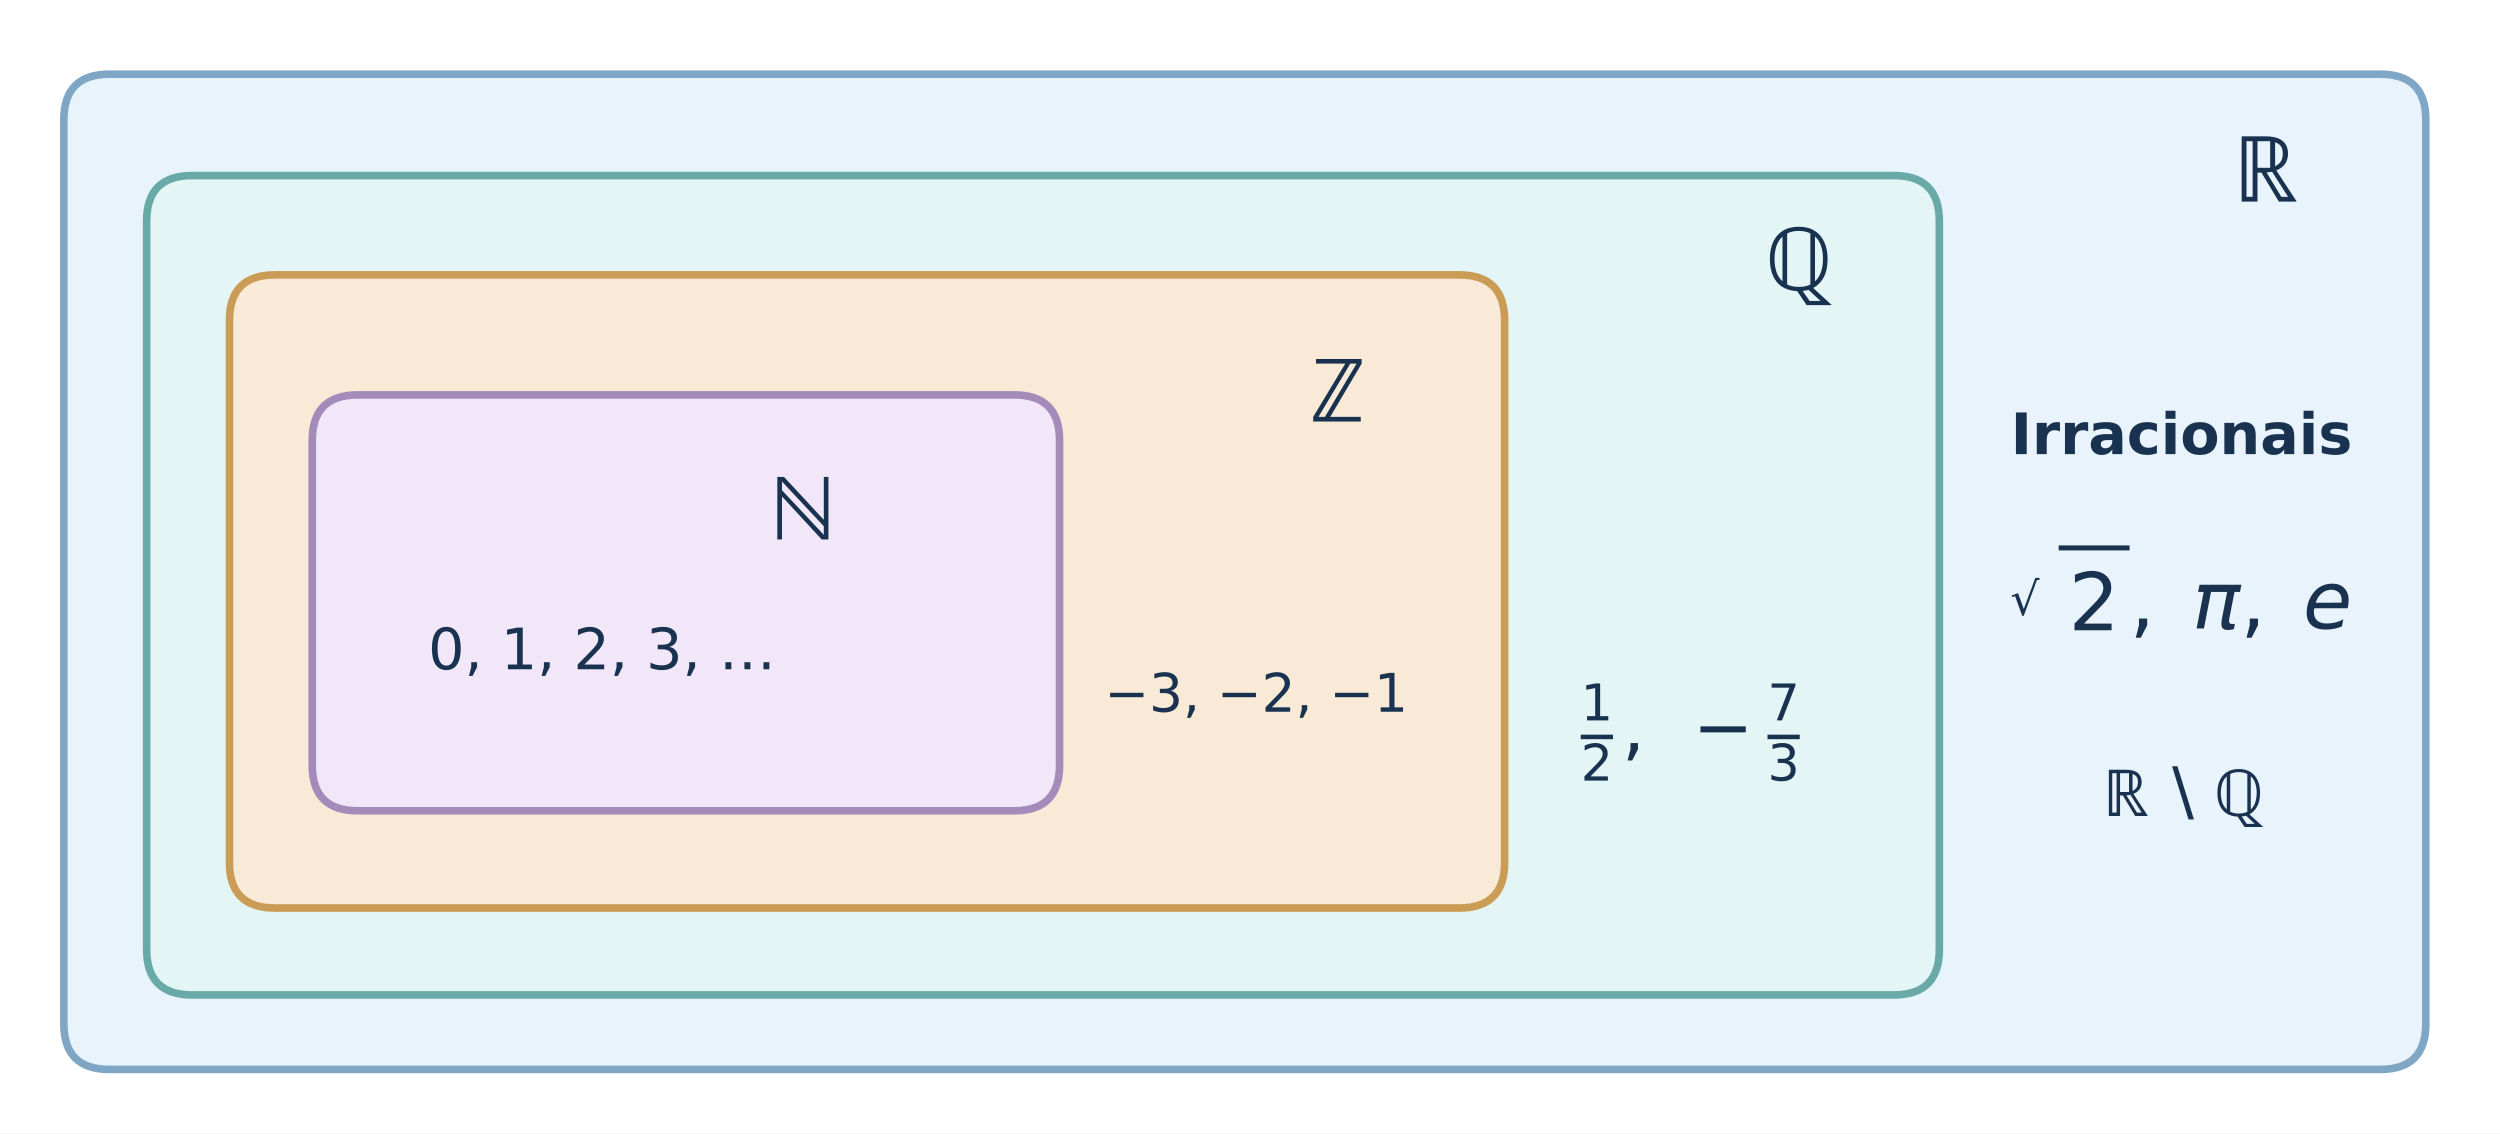
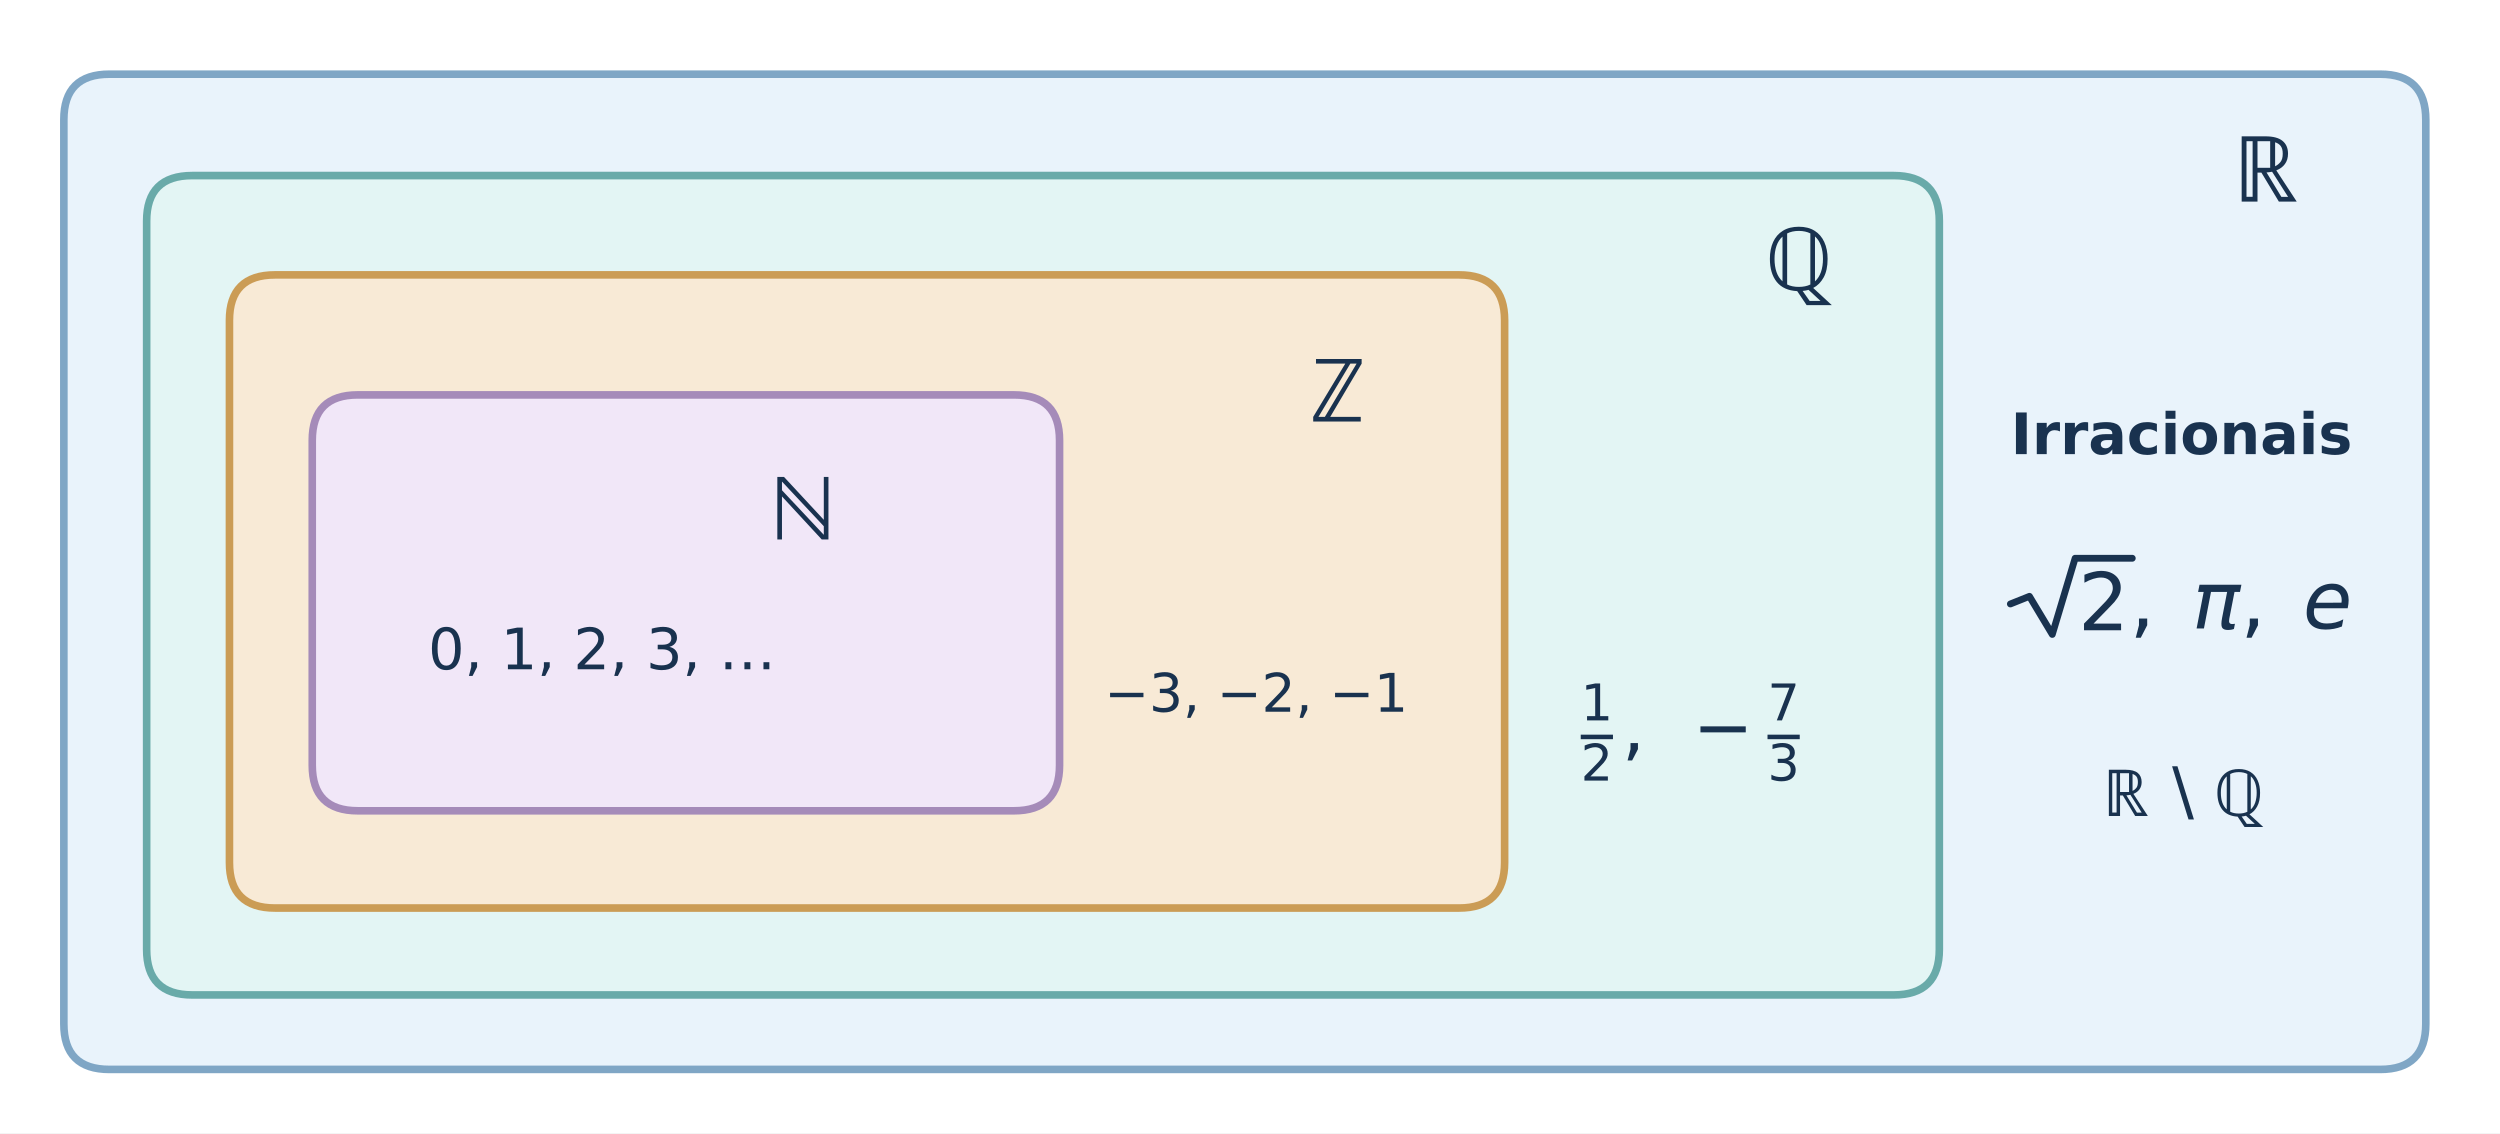
<svg xmlns="http://www.w3.org/2000/svg" width="656.46pt" height="297.576pt" viewBox="0 0 656.46 297.576" version="1.1">
  <defs>
    <style type="text/css">*{stroke-linejoin: round; stroke-linecap: butt}</style>
  </defs>
  <g id="figure_1">
    <g id="patch_1">
      <path d="M 0 297.576 L 656.46 297.576 L 656.46 0 L 0 0 z " style="fill: #ffffff" />
    </g>
    <g id="axes_1">
      <g id="patch_2">
        <path d="M 28.724 280.813 L 625.019 280.813 Q 636.977 280.813 636.977 268.86 L 636.977 31.433 Q 636.977 19.48 625.019 19.48 L 28.724 19.48 Q 16.765 19.48 16.765 31.433 L 16.765 268.86 Q 16.765 280.813 28.724 280.813 z " clip-path="url(#p77f4d91a63)" style="fill: #e9f3fb; stroke: #7fa6c5; stroke-width: 2; stroke-linejoin: miter" />
      </g>
      <g id="patch_3">
        <path d="M 50.466 261.254 L 497.28 261.254 Q 509.238 261.254 509.238 249.301 L 509.238 58.055 Q 509.238 46.102 497.28 46.102 L 50.466 46.102 Q 38.508 46.102 38.508 58.055 L 38.508 249.301 Q 38.508 261.254 50.466 261.254 z " clip-path="url(#p77f4d91a63)" style="fill: #e3f5f4; stroke: #69aaa9; stroke-width: 2; stroke-linejoin: miter" />
      </g>
      <g id="patch_4">
        <path d="M 72.209 238.434 L 383.13 238.434 Q 395.089 238.434 395.089 226.482 L 395.089 84.134 Q 395.089 72.181 383.13 72.181 L 72.209 72.181 Q 60.251 72.181 60.251 84.134 L 60.251 226.482 Q 60.251 238.434 72.209 238.434 z " clip-path="url(#p77f4d91a63)" style="fill: #f8ead6; stroke: #cb9c55; stroke-width: 2; stroke-linejoin: miter" />
      </g>
      <g id="patch_5">
        <path d="M 93.952 212.899 L 266.263 212.899 Q 278.222 212.899 278.222 200.946 L 278.222 115.646 Q 278.222 103.693 266.263 103.693 L 93.952 103.693 Q 81.993 103.693 81.993 115.646 L 81.993 200.946 Q 81.993 212.899 93.952 212.899 z " clip-path="url(#p77f4d91a63)" style="fill: #f1e7f8; stroke: #a58bb9; stroke-width: 2; stroke-linejoin: miter" />
      </g>
      <g id="text_1">
        <g style="fill: #19324f" transform="translate(586.2988 53.26784)">
          <text>
            <tspan x="0" y="-0.328" style="font-style: italic; font-size: 24px; font-family: 'STIXGeneral'; fill: #19324f">ℝ</tspan>
          </text>
        </g>
      </g>
      <g id="text_2">
        <g style="fill: #19324f" transform="translate(463.3372 76.89763)">
          <text>
            <tspan x="0" y="-0.688" style="font-style: italic; font-size: 23px; font-family: 'STIXGeneral'; fill: #19324f">ℚ</tspan>
          </text>
        </g>
      </g>
      <g id="text_3">
        <g style="fill: #19324f" transform="translate(343.9506 111.6696)">
          <text>
            <tspan x="0" y="-0.984" style="font-style: italic; font-size: 23px; font-family: 'STIXGeneral'; fill: #19324f">ℤ</tspan>
          </text>
        </g>
      </g>
      <g id="text_4">
        <g style="fill: #19324f" transform="translate(201.8805 142.6384)">
          <text>
            <tspan x="0" y="-0.984" style="font-style: italic; font-size: 23px; font-family: 'STIXGeneral'; fill: #19324f">ℕ</tspan>
          </text>
        </g>
      </g>
      <g id="text_5">
        <text style="font-size: 15px; font-family: 'DejaVu Sans'; text-anchor: middle; fill: #19324f" x="158.093" y="175.746" transform="rotate(-0 158.0929 175.7462)">0, 1, 2, 3, …</text>
      </g>
      <g id="text_6">
        <text style="font-size: 14px; font-family: 'DejaVu Sans'; text-anchor: middle; fill: #19324f" x="329.861" y="186.88" transform="rotate(-0 329.8607 186.8798)">−3, −2, −1</text>
      </g>
      <g id="text_7">
        <g style="fill: #19324f" transform="translate(415.0773 198.4696)">
          <text>
            <tspan x="0" y="-9.309" style="font-size: 13.3px; font-family: 'DejaVu Sans'; fill: #19324f">1</tspan>
            <tspan x="0" y="6.505" style="font-size: 13.3px; font-family: 'DejaVu Sans'; fill: #19324f">2</tspan>
            <tspan x="49.043" y="-9.309" style="font-size: 13.3px; font-family: 'DejaVu Sans'; fill: #19324f">7</tspan>
            <tspan x="49.043" y="6.505" style="font-size: 13.3px; font-family: 'DejaVu Sans'; fill: #19324f">3</tspan>
            <tspan x="10.837" y="-0.989" style="font-size: 19px; font-family: 'DejaVu Sans'; fill: #19324f">,</tspan>
            <tspan x="29.421" y="-0.989" style="font-size: 19px; font-family: 'DejaVu Sans'; fill: #19324f">−</tspan>
          </text>
          <rect x="0" y="-5.559" width="8.462" height="1.188" />
          <rect x="49.043" y="-5.559" width="8.462" height="1.188" />
        </g>
      </g>
      <g id="text_8">
        <text style="font-weight: 700; font-size: 15px; font-family: 'DejaVu Sans'; text-anchor: middle; fill: #19324f" x="572.836" y="119.242" transform="rotate(-0 572.836 119.2417)">Irracionais</text>
      </g>
      <g id="text_9">
        <g style="fill: #19324f" transform="translate(527.896 165.5903)">
          <text>
-             <tspan x="0" y="-4.115" style="font-size: 11.998px; font-family: 'STIXSizeOneSym'; fill: #19324f">√</tspan>
-             <tspan x="15.309" y="-0.094" style="font-size: 21px; font-family: 'DejaVu Sans'; fill: #19324f">2</tspan>
+             <tspan x="17.8" y="-0.094" style="font-size: 21px; font-family: 'DejaVu Sans'; fill: #19324f">2</tspan>
            <tspan x="31.295" y="-0.568" style="font-size: 21px; font-family: 'DejaVu Sans'; fill: #19324f">,</tspan>
            <tspan x="60.387" y="-0.568" style="font-size: 21px; font-family: 'DejaVu Sans'; fill: #19324f">,</tspan>
            <tspan x="47.744" y="-0.568" style="font-style: oblique; font-size: 21px; font-family: 'DejaVu Sans'; fill: #19324f">π</tspan>
            <tspan x="76.836" y="-0.568" style="font-style: oblique; font-size: 21px; font-family: 'DejaVu Sans'; fill: #19324f">e</tspan>
          </text>
-           <rect x="12.684" y="-22.375" width="18.611" height="1.312" />
+           <path d="M 0 -7 L 5 -9 L 11 1 L 17 -19 L 32 -19" style="fill: none;          stroke: #19324f;          stroke-width: 1.8;          stroke-linecap: round;          stroke-linejoin: round" />
        </g>
      </g>
      <g id="text_10">
        <g style="fill: #19324f" transform="translate(552.096 214.8732)">
          <text>
            <tspan x="0" y="-0.609" style="font-style: italic; font-size: 17px; font-family: 'STIXGeneral'; fill: #19324f">ℝ</tspan>
            <tspan x="29.127" y="-0.609" style="font-style: italic; font-size: 17px; font-family: 'STIXGeneral'; fill: #19324f">ℚ</tspan>
            <tspan x="14.991" y="-0.609" style="font-size: 17px; font-family: 'DejaVu Sans'; fill: #19324f">∖</tspan>
          </text>
        </g>
      </g>
    </g>
  </g>
  <defs>
    <clipPath id="p77f4d91a63">
      <rect x="12.96" y="12.96" width="630.54" height="271.656" />
    </clipPath>
  </defs>
</svg>
